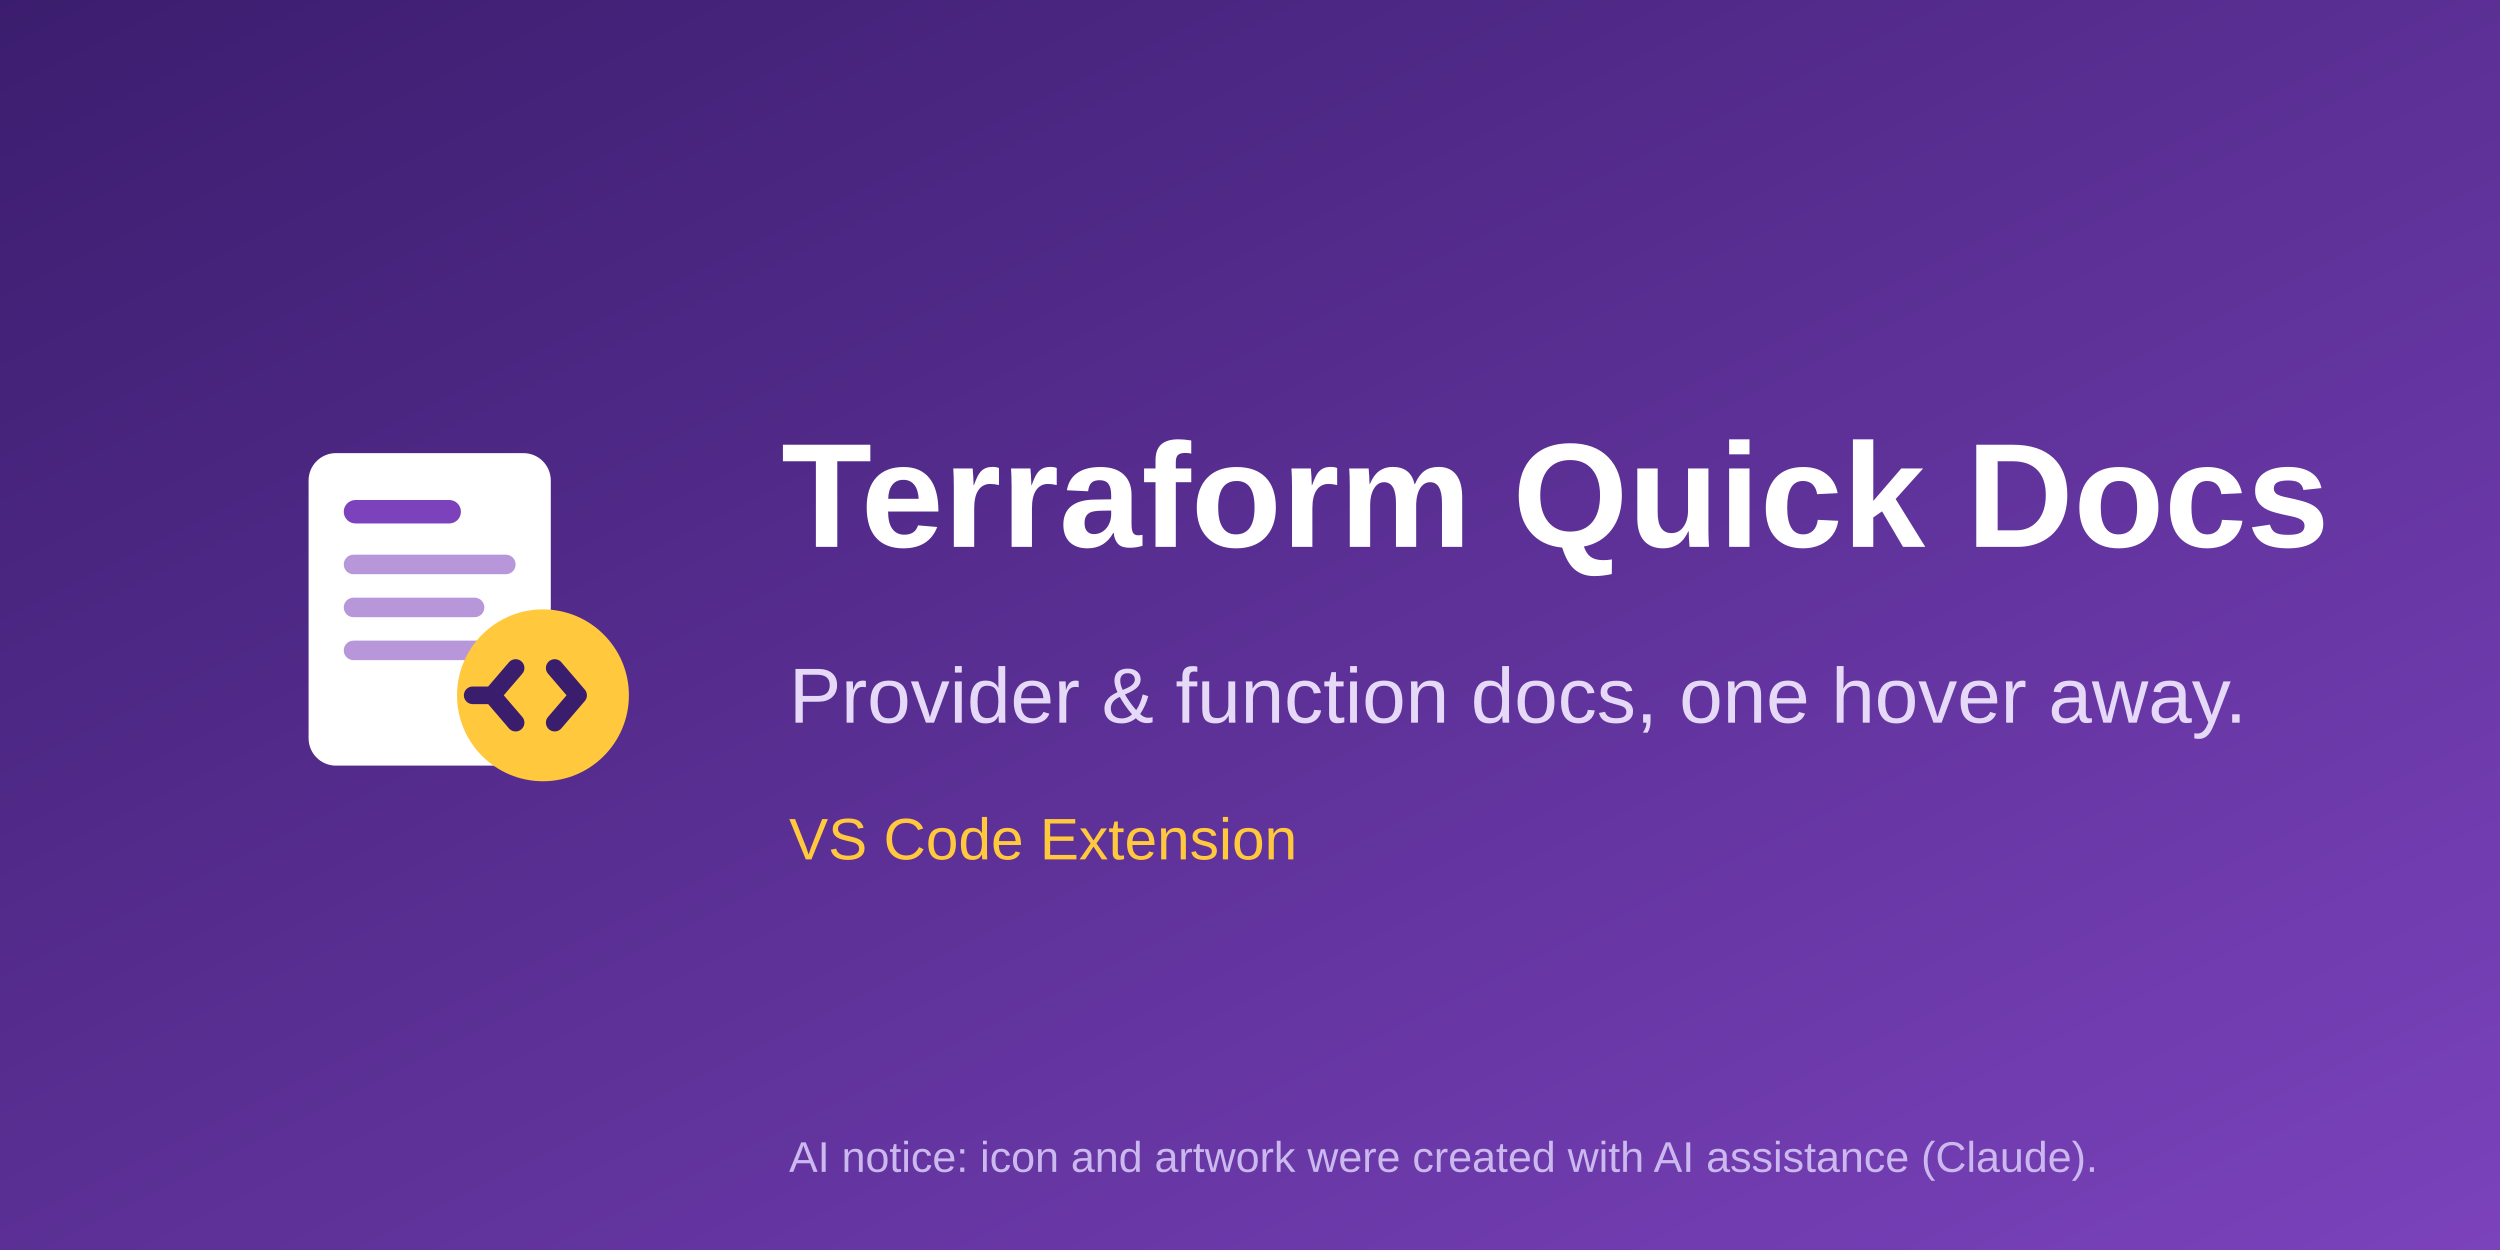
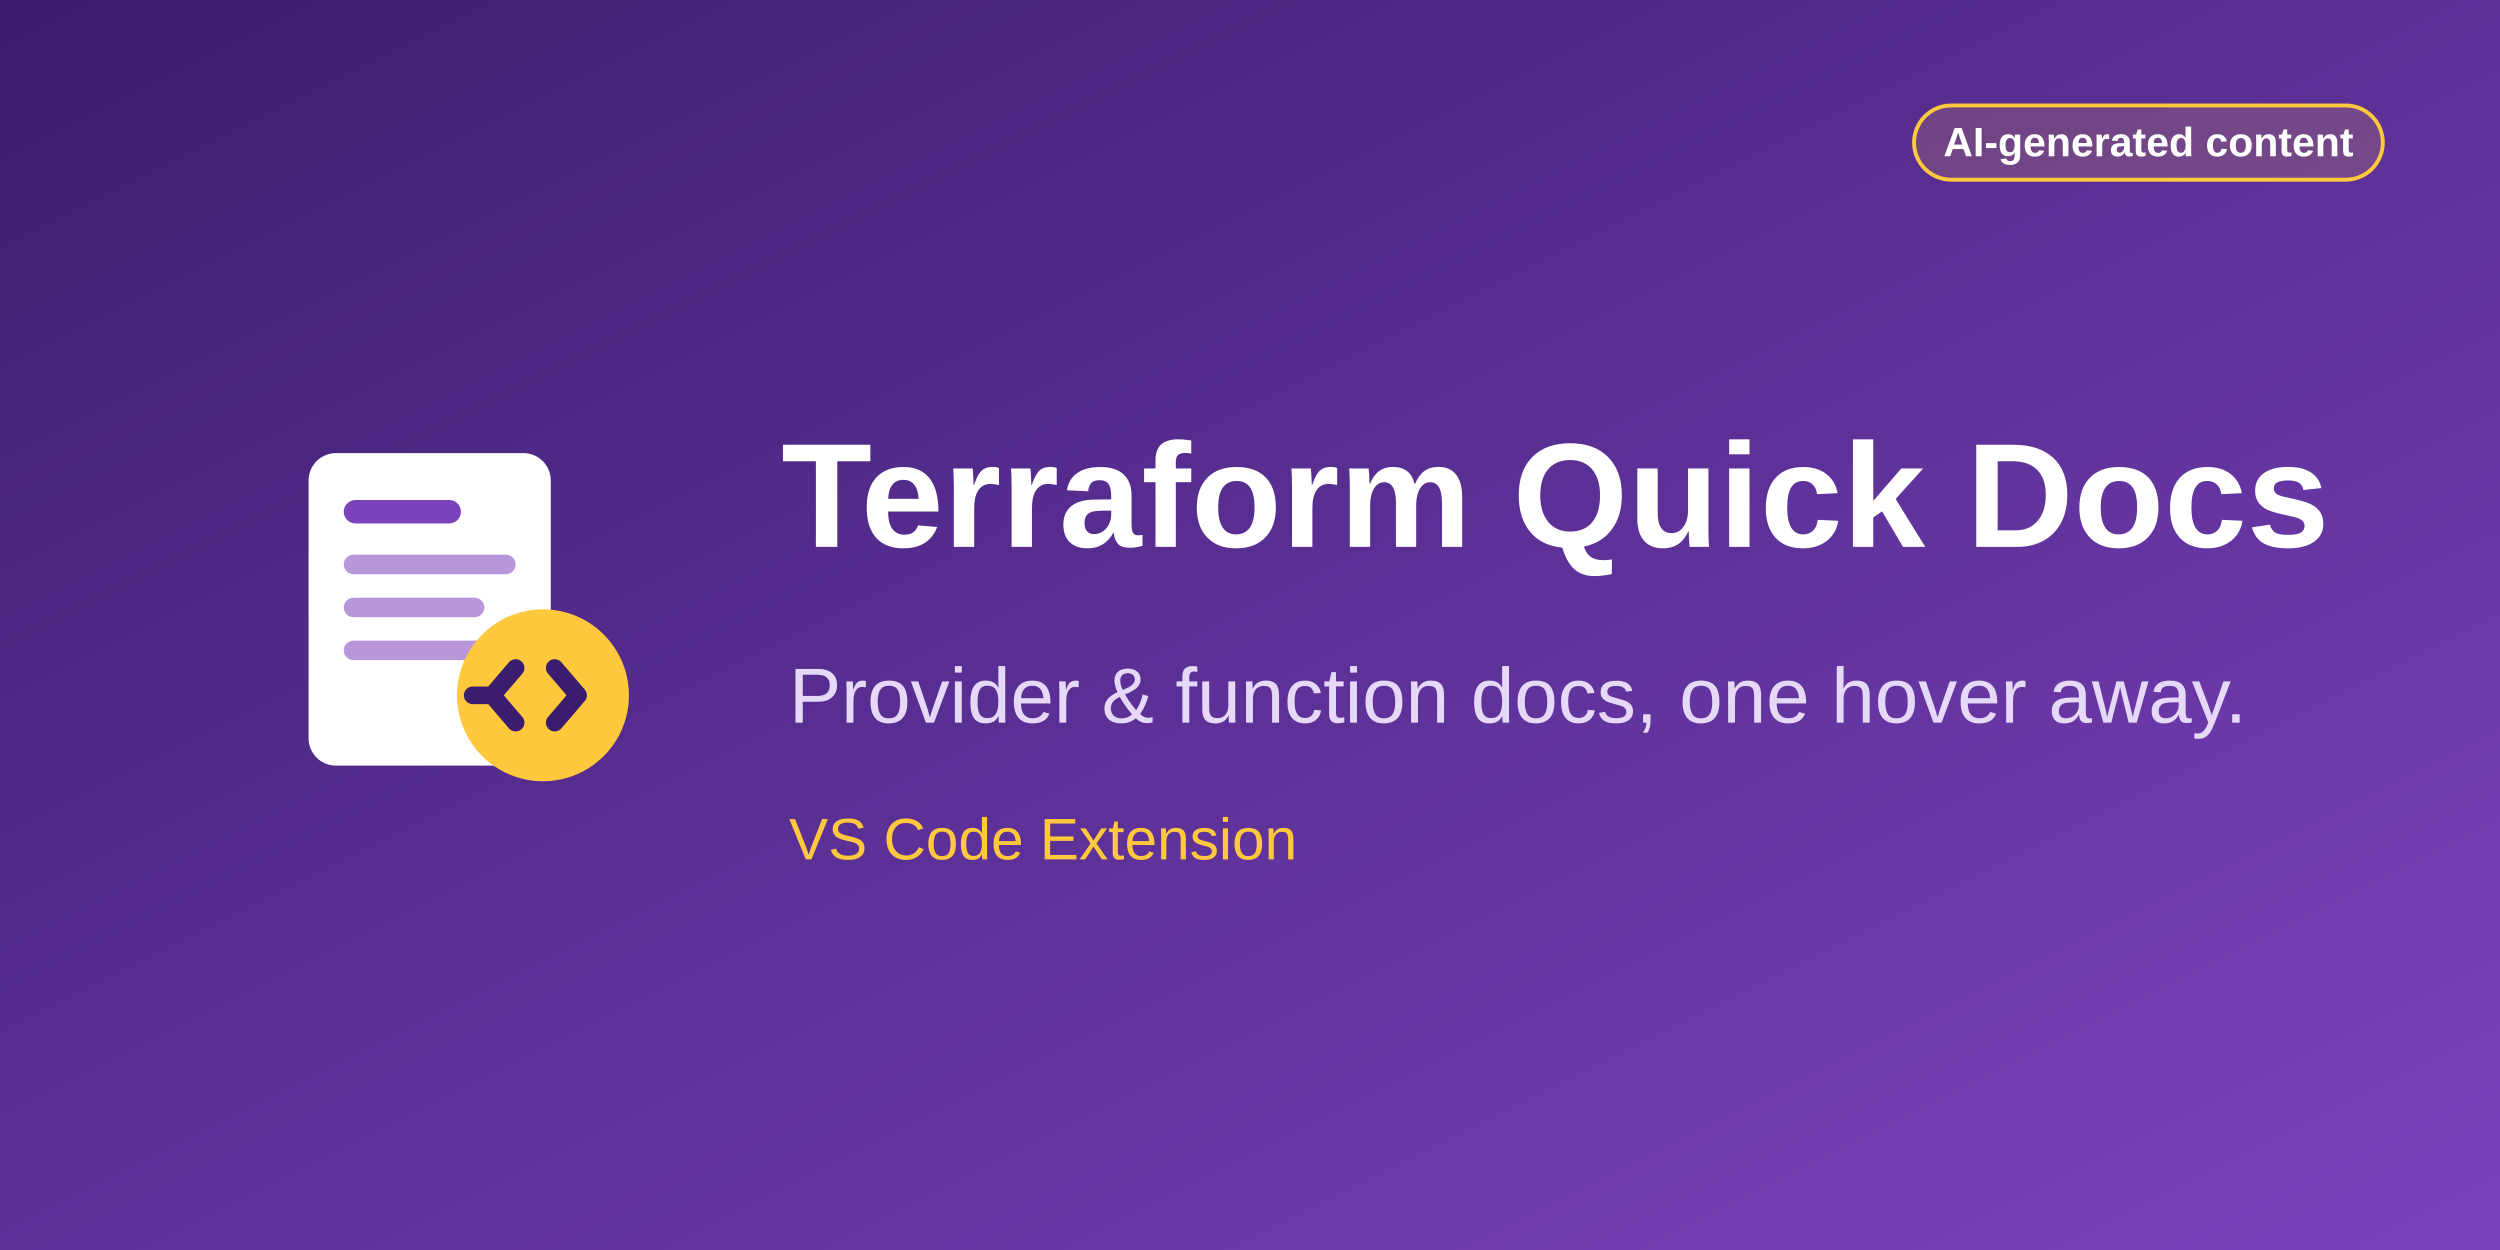
<svg xmlns="http://www.w3.org/2000/svg" width="1280" height="640" viewBox="0 0 1280 640">
  <defs>
    <linearGradient id="g" x1="0" y1="0" x2="1" y2="1">
      <stop offset="0" stop-color="#3b1d6e" />
      <stop offset="1" stop-color="#7b42bc" />
    </linearGradient>
  </defs>
  <rect width="1280" height="640" fill="url(#g)" />
  <g transform="translate(110 192) scale(1.0)">
    <svg width="256" height="256" viewBox="0 0 256 256">
      <rect x="48" y="40" width="124" height="160" rx="14" fill="#fff" />
      <g fill="#7b42bc">
        <rect x="66" y="64" width="60" height="12" rx="6" />
        <rect x="66" y="92" width="88" height="10" rx="5" opacity=".55" />
        <rect x="66" y="114" width="72" height="10" rx="5" opacity=".55" />
        <rect x="66" y="136" width="80" height="10" rx="5" opacity=".55" />
      </g>
      <circle cx="168" cy="164" r="44" fill="#ffc83d" />
      <path d="M148 164l-10 0m10 0l12-14m-12 14l12 14m20-28l12 14-12 14" fill="none" stroke="#3b1d6e" stroke-width="9" stroke-linecap="round" stroke-linejoin="round" transform="translate(-6 0)" />
    </svg>
  </g>
  <text x="400" y="280" font-family="Segoe UI, Arial, sans-serif" font-size="76" font-weight="700" fill="#fff">Terraform Quick Docs</text>
  <text x="404" y="370" font-family="Segoe UI, Arial, sans-serif" font-size="40" fill="#e6d9f7">Provider &amp; function docs, one hover away.</text>
  <text x="404" y="440" font-family="Segoe UI, Arial, sans-serif" font-size="30" fill="#ffc83d">VS Code Extension</text>
-   <text x="404" y="600" font-family="Segoe UI, Arial, sans-serif" font-size="22" fill="#cbb8ee">AI notice: icon and artwork were created with AI assistance (Claude).</text>
+   <rect x="980" y="54" width="240" height="38" rx="19" fill="#ffc83d" fill-opacity=".15" stroke="#ffc83d" stroke-width="2" />
+   <text x="1100" y="80" text-anchor="middle" font-family="Segoe UI, Arial, sans-serif" font-size="21" font-weight="600" fill="#fff">AI-generated content</text>
</svg>
